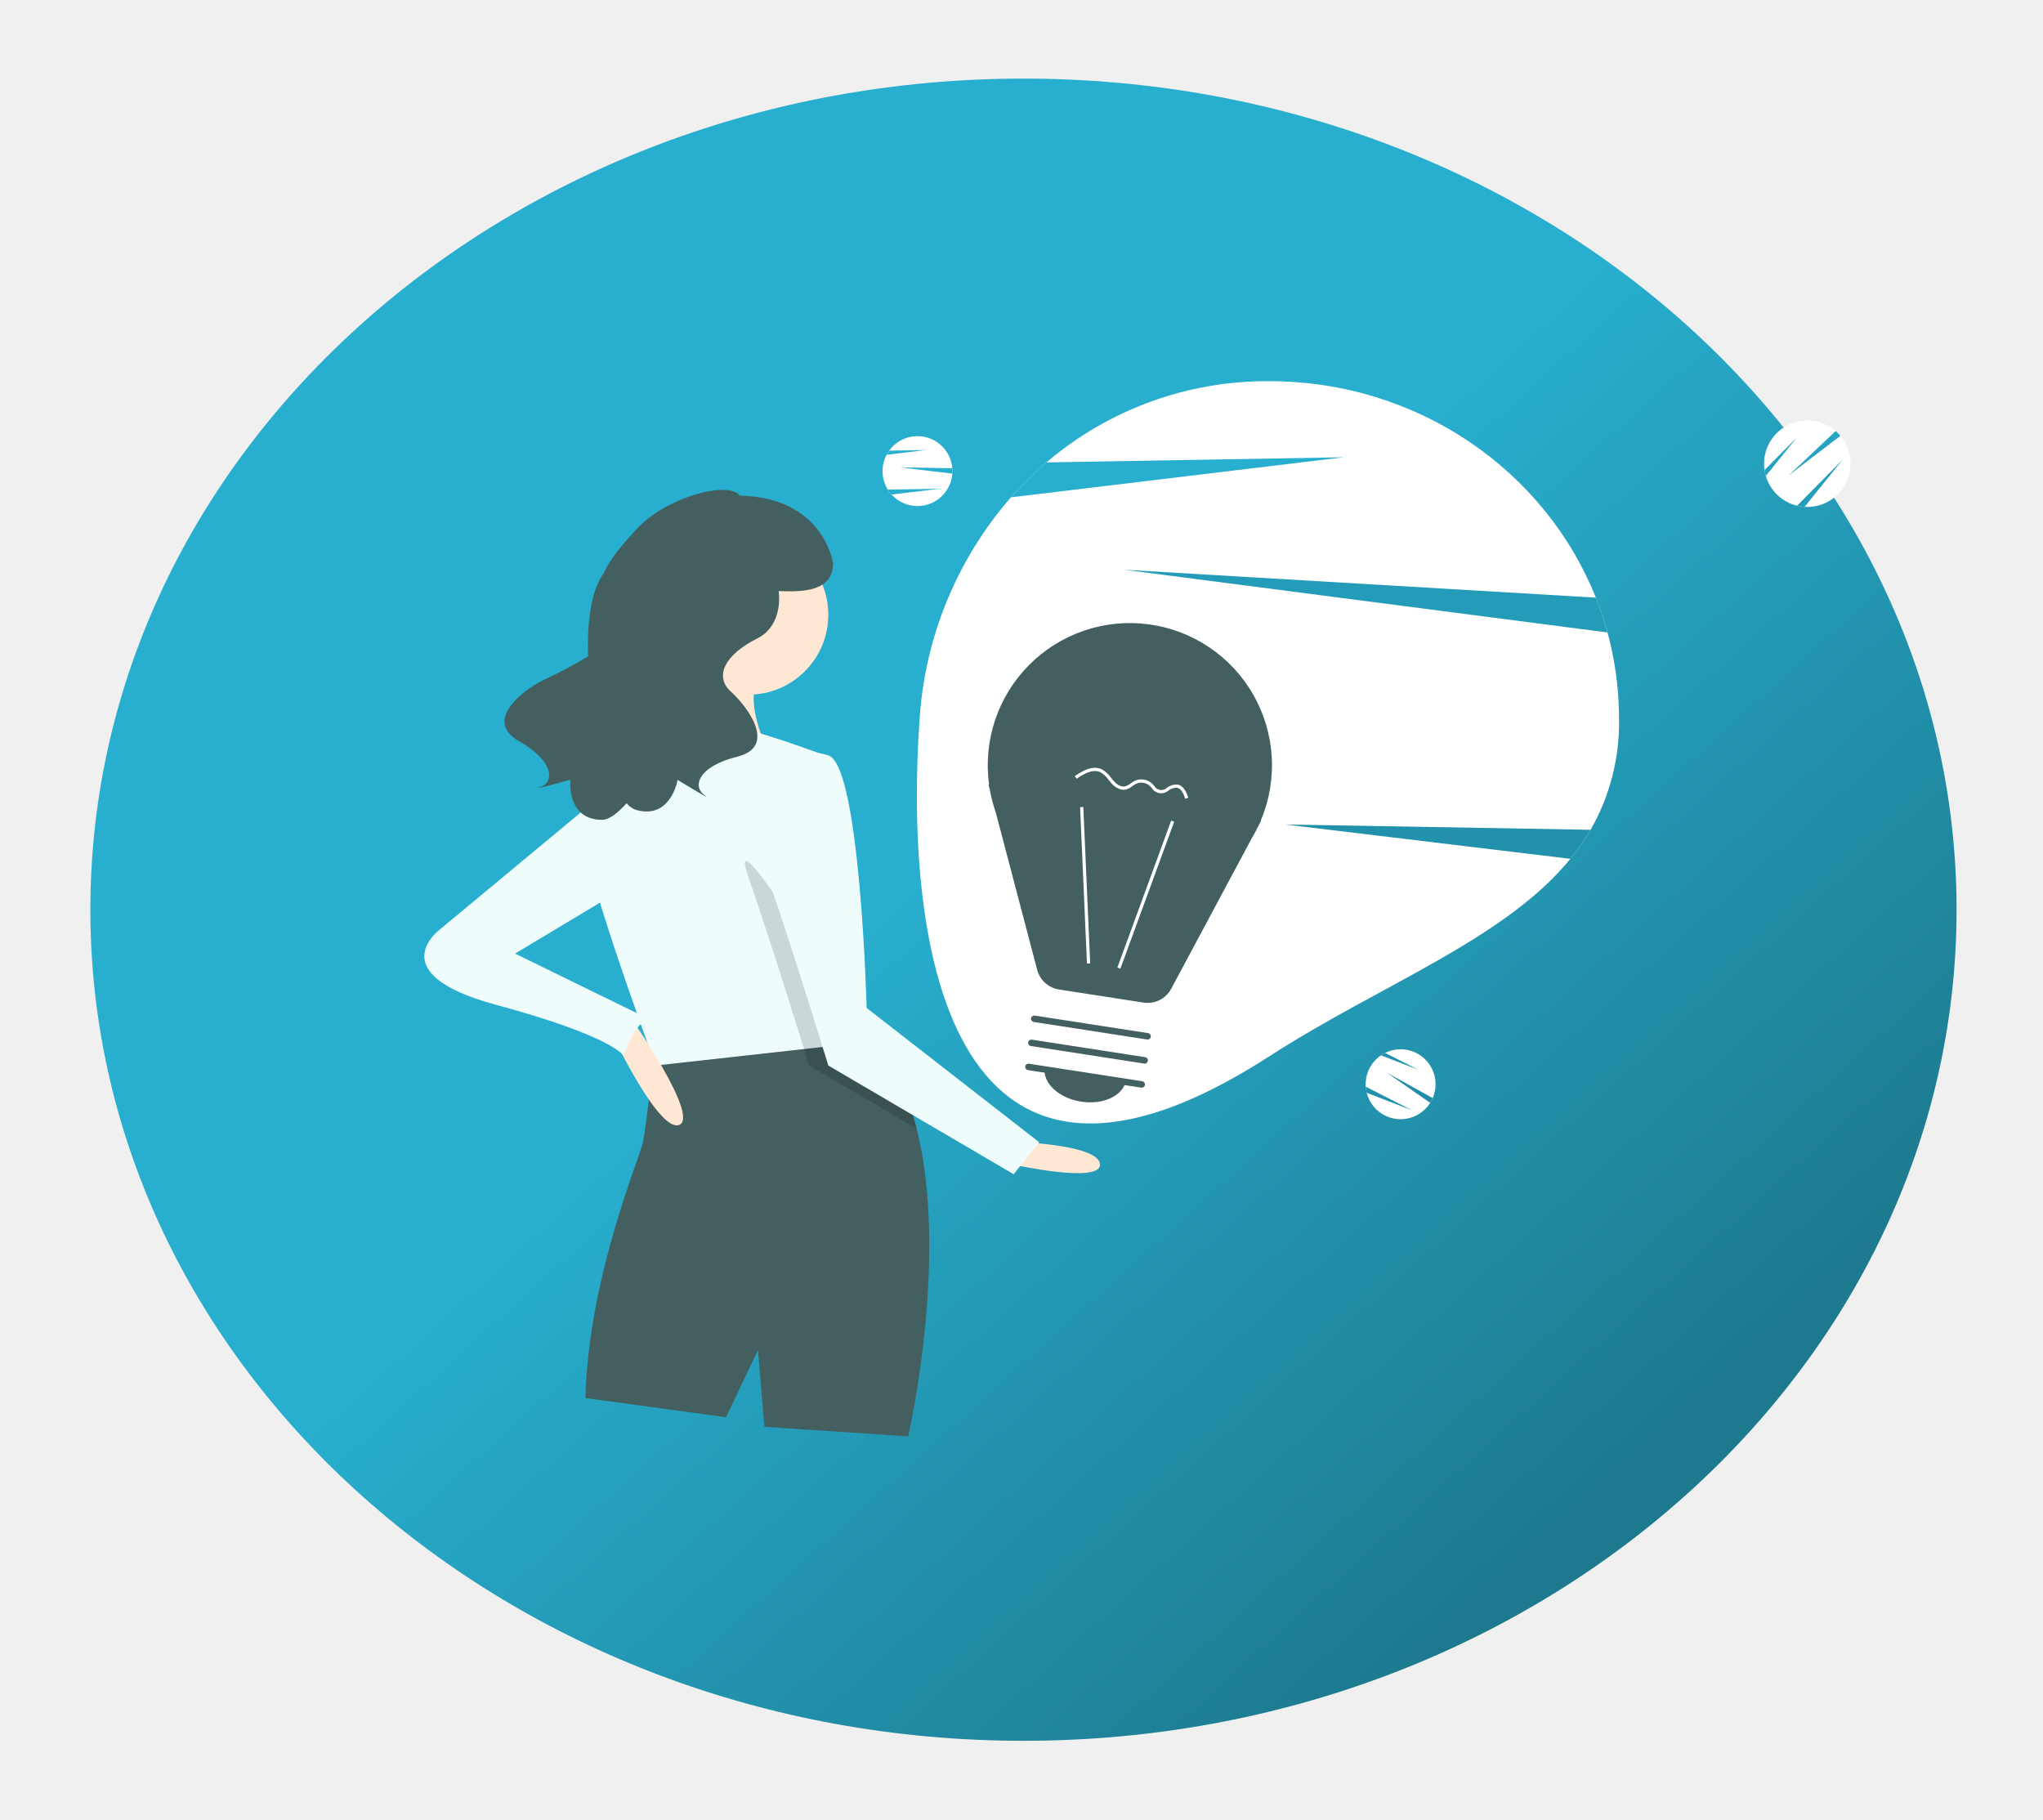
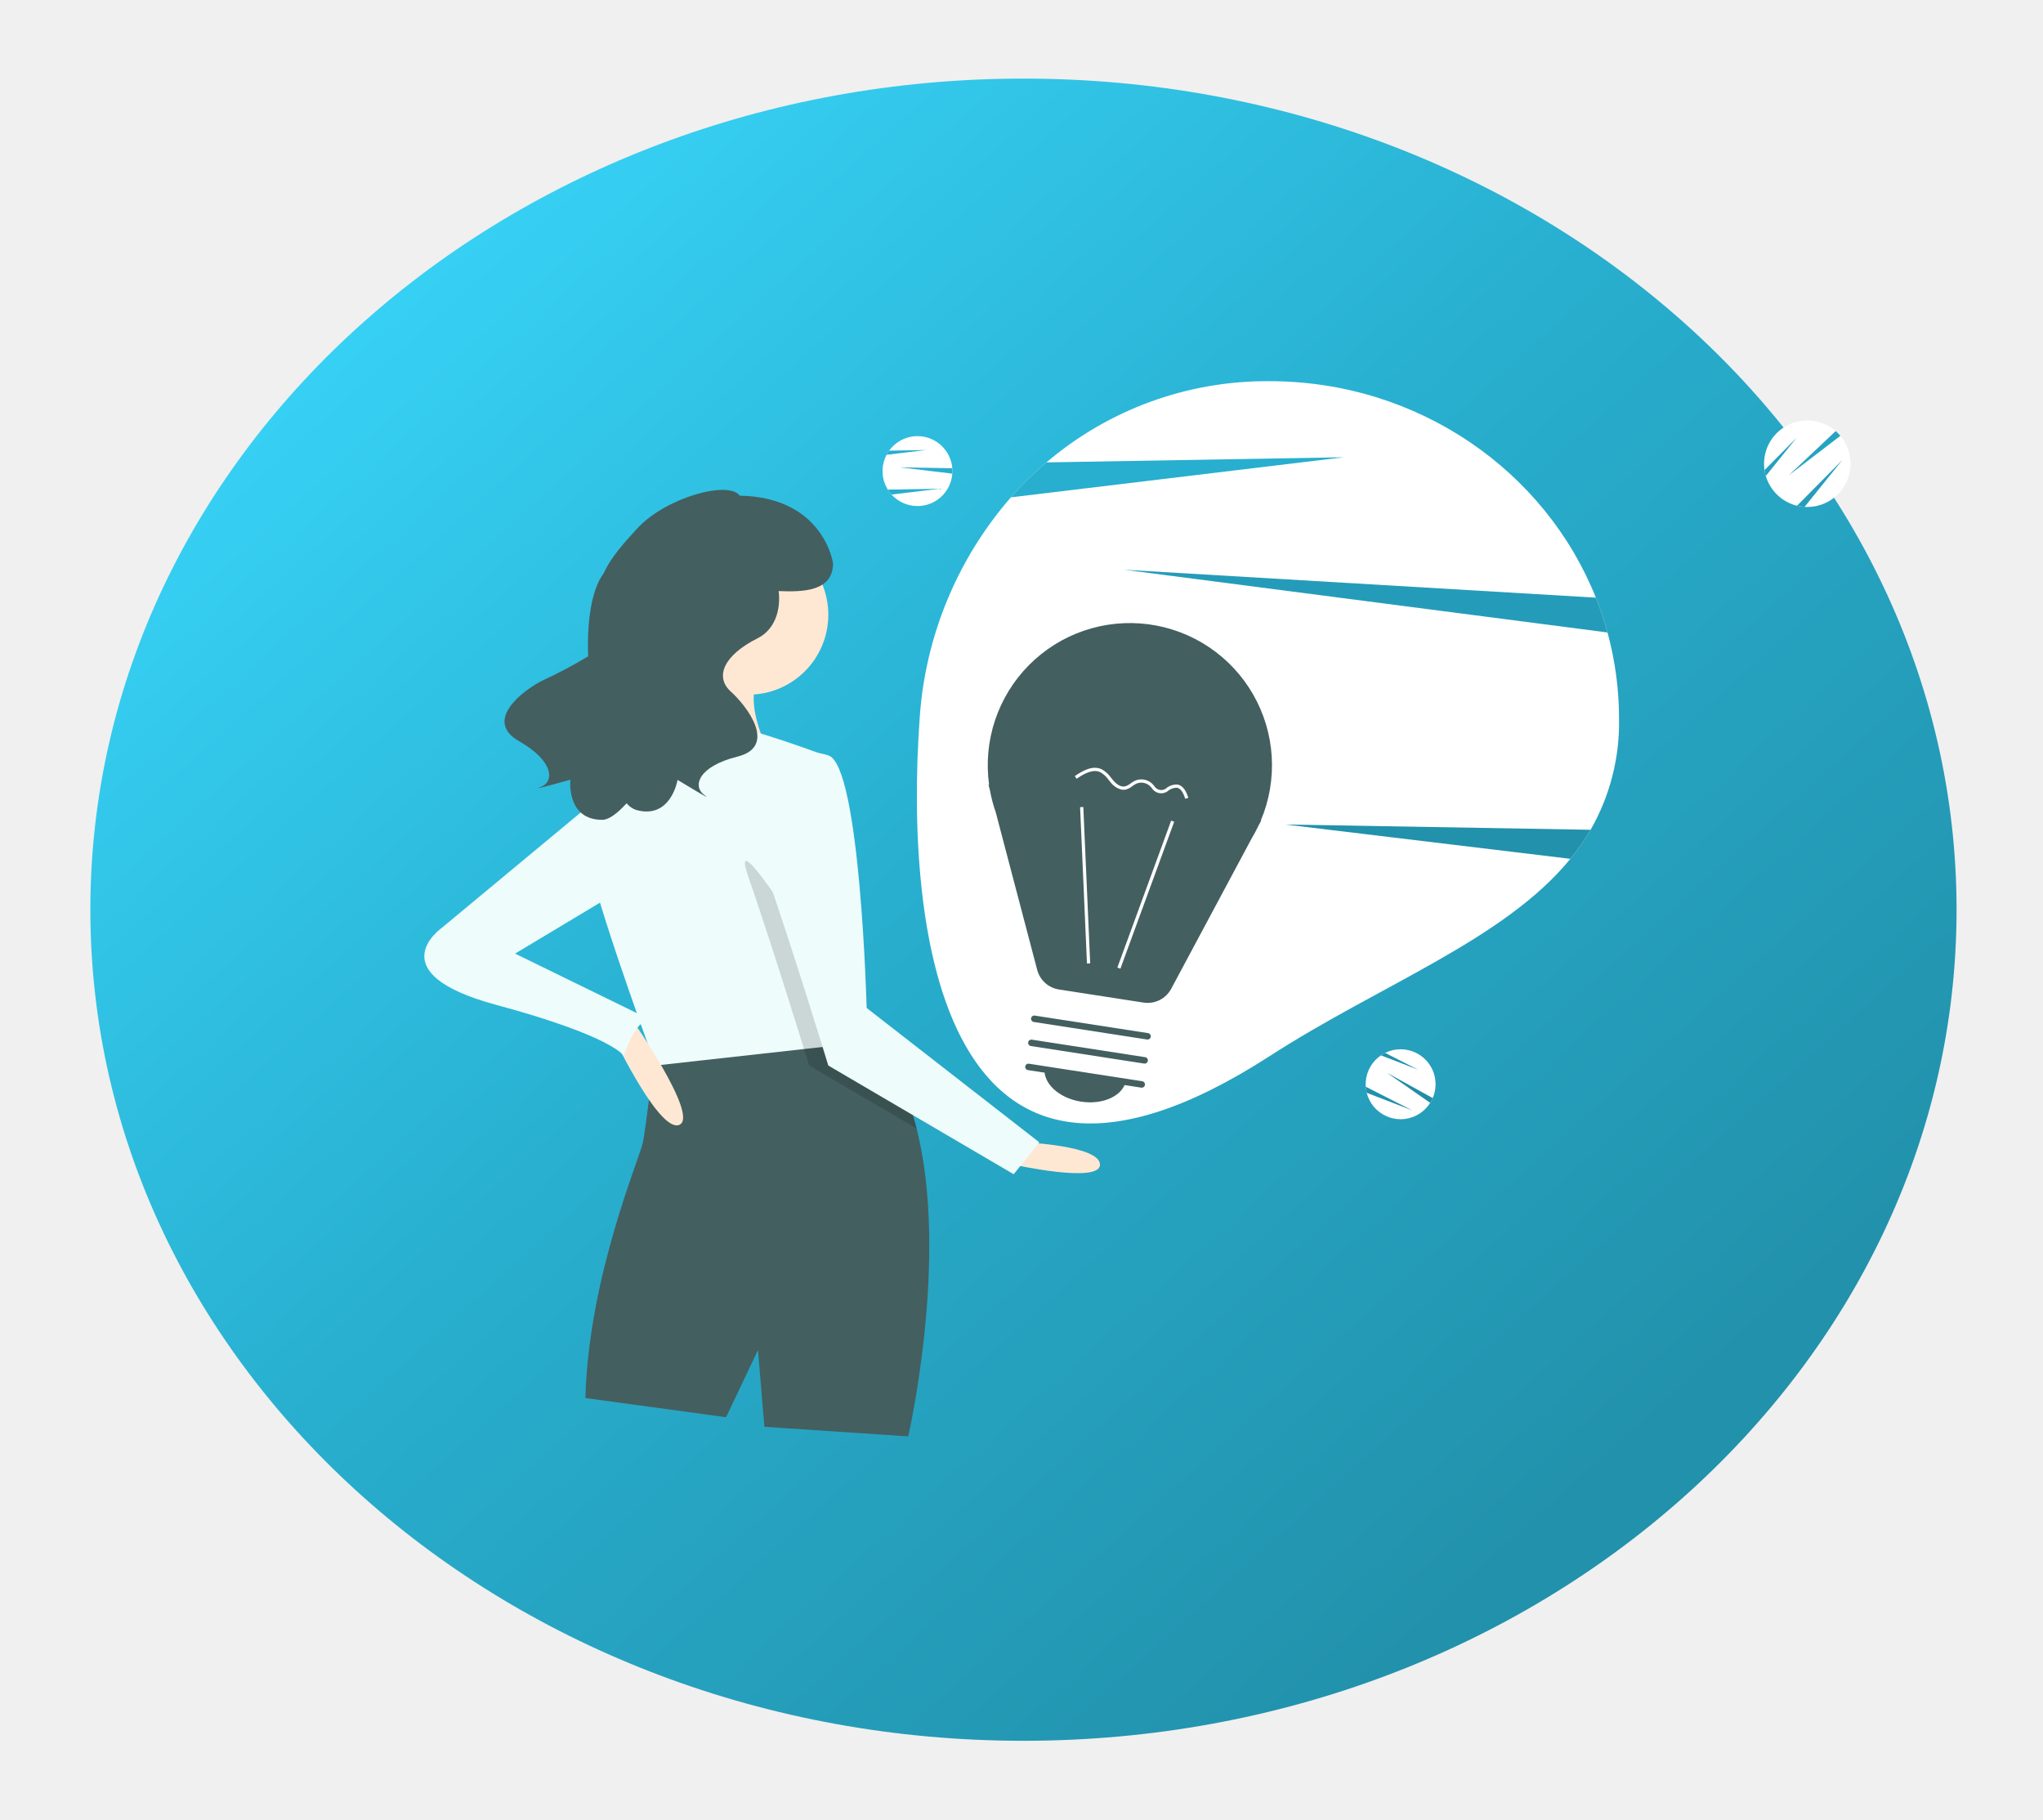
<svg xmlns="http://www.w3.org/2000/svg" width="621" height="553" viewBox="0 0 621 553" fill="none">
  <path d="M311.097 529.112C467.742 529.112 594.727 416.014 594.727 276.5C594.727 136.986 467.742 23.888 311.097 23.888C154.453 23.888 27.467 136.986 27.467 276.5C27.467 416.014 154.453 529.112 311.097 529.112Z" fill="url(#paint0_linear_11:24)" />
  <path d="M558.764 131.764C558.99 131.996 559.207 132.229 559.405 132.477C560.664 133.972 561.574 135.729 562.068 137.621C562.562 139.512 562.628 141.49 562.262 143.411C561.895 145.331 561.105 147.145 559.949 148.722C558.793 150.298 557.3 151.597 555.579 152.523C553.857 153.449 551.951 153.98 549.999 154.076C548.047 154.172 546.098 153.832 544.294 153.079C542.49 152.327 540.876 151.182 539.571 149.727C538.265 148.272 537.3 146.544 536.747 144.669C536.571 144.084 536.439 143.486 536.353 142.881C535.957 140.223 536.385 137.506 537.58 135.098C538.775 132.69 540.68 130.707 543.037 129.415C545.394 128.124 548.09 127.586 550.762 127.875C553.434 128.164 555.953 129.266 557.98 131.031C558.253 131.259 558.516 131.505 558.764 131.764Z" fill="white" />
  <path d="M558.764 131.763C558.99 131.995 559.207 132.227 559.405 132.475L543.669 144.517L557.986 131.022C558.253 131.259 558.516 131.505 558.764 131.763Z" fill="#26A3C1" />
  <path d="M560.032 139.785L548.53 154.068C547.758 154.017 546.992 153.897 546.241 153.711L560.032 139.785Z" fill="#259EBB" />
  <path d="M546.172 132.971L536.75 144.667C536.574 144.082 536.443 143.485 536.358 142.88L546.172 132.971Z" fill="#25A1BE" />
  <path d="M492.127 218.462C492.353 230.287 489.366 241.952 483.483 252.213C481.673 255.313 479.619 258.264 477.339 261.038C457.185 285.698 419.706 299.195 385.832 321.058C285.851 385.591 275.02 282.184 279.535 218.462C281.158 193.596 290.904 169.952 307.273 151.168C310.613 147.375 314.22 143.827 318.068 140.551C336.962 124.451 361.014 115.687 385.834 115.858C431.1 115.858 469.757 143.168 485.083 181.652C489.744 193.365 492.134 205.858 492.126 218.464L492.127 218.462Z" fill="white" />
  <path d="M408.483 138.984L307.274 151.165C310.614 147.372 314.222 143.824 318.07 140.548L408.483 138.984Z" fill="#28AECE" />
  <path d="M483.482 252.213C481.672 255.313 479.618 258.264 477.338 261.038L390.646 250.604L483.482 252.213Z" fill="#2291AB" />
  <path d="M488.621 192.239L341.694 173.172L485.088 181.656C486.464 185.114 487.643 188.647 488.621 192.239V192.239Z" fill="#249CB9" />
  <path d="M289.504 143.192C289.504 143.453 289.497 143.711 289.474 143.965C289.359 145.542 288.894 147.072 288.113 148.446C287.332 149.819 286.254 151.001 284.959 151.906C283.663 152.81 282.182 153.414 280.624 153.674C279.065 153.933 277.468 153.842 275.95 153.406C274.431 152.971 273.029 152.202 271.844 151.155C270.66 150.109 269.725 148.812 269.105 147.358C268.486 145.904 268.198 144.331 268.263 142.752C268.329 141.173 268.745 139.628 269.483 138.231C269.712 137.794 269.973 137.376 270.265 136.979C271.535 135.216 273.316 133.885 275.366 133.165C277.416 132.446 279.637 132.372 281.73 132.955C283.823 133.538 285.687 134.749 287.07 136.424C288.454 138.1 289.29 140.159 289.467 142.325C289.493 142.611 289.504 142.899 289.504 143.192Z" fill="white" />
  <path d="M289.504 143.19C289.504 143.452 289.497 143.71 289.474 143.964L273.566 142.046L289.464 142.319C289.493 142.609 289.504 142.899 289.504 143.19Z" fill="#28AECE" />
  <path d="M285.71 148.547L270.994 150.32C270.575 149.853 270.198 149.35 269.867 148.817L285.71 148.547Z" fill="#28AECE" />
  <path d="M281.537 136.781L269.484 138.231C269.713 137.794 269.975 137.376 270.267 136.979L281.537 136.781Z" fill="#28AECE" />
  <path d="M435.117 334.54C434.992 334.771 434.867 334.996 434.728 335.21C433.888 336.548 432.759 337.682 431.426 338.529C430.092 339.376 428.586 339.915 427.017 340.107C425.449 340.298 423.858 340.137 422.359 339.636C420.861 339.134 419.493 338.305 418.356 337.208C417.219 336.111 416.34 334.774 415.785 333.294C415.229 331.815 415.011 330.23 415.145 328.655C415.279 327.081 415.763 325.556 416.561 324.192C417.359 322.828 418.451 321.659 419.757 320.77C420.164 320.49 420.592 320.242 421.037 320.026C422.985 319.064 425.182 318.722 427.331 319.048C429.48 319.373 431.477 320.351 433.053 321.848C434.63 323.345 435.708 325.289 436.145 327.419C436.581 329.549 436.353 331.761 435.493 333.757C435.381 334.02 435.256 334.281 435.117 334.54Z" fill="white" />
  <path d="M435.12 334.54C434.995 334.772 434.869 334.996 434.73 335.21L421.575 326.06L435.492 333.757C435.381 334.022 435.256 334.281 435.12 334.54Z" fill="#218DA6" />
  <path d="M429.257 337.491L415.429 332.157C415.278 331.55 415.181 330.931 415.14 330.306L429.257 337.491Z" fill="#2291AB" />
  <path d="M431.084 325.14L419.759 320.77C420.166 320.49 420.594 320.242 421.038 320.026L431.084 325.14Z" fill="#2292AD" />
  <path d="M311.039 347.189C311.039 347.189 334.355 348.16 334.355 353.992C334.355 359.823 308.124 353.992 308.124 353.992L311.039 347.189Z" fill="#FFE8D3" />
  <path d="M276.064 436.59L232.346 433.675L230.403 410.353L220.688 430.763L177.941 424.932C178.912 388.004 194.457 352.049 195.429 347.19C196.4 342.331 198.722 322.254 198.722 322.254C202.968 313.246 225.215 312.4 242.661 313.216C249.889 313.547 256.305 314.169 260.255 314.615C262.869 314.906 264.413 315.116 264.413 315.116C271.38 322.297 275.867 332.083 278.626 343.015C288.567 382.405 276.064 436.59 276.064 436.59Z" fill="#445F60" />
  <path d="M227.488 211.142C240.902 211.142 251.776 200.265 251.776 186.847C251.776 173.429 240.902 162.552 227.488 162.552C214.073 162.552 203.199 173.429 203.199 186.847C203.199 200.265 214.073 211.142 227.488 211.142Z" fill="#FFE8D3" />
  <path d="M210.971 192.677C210.971 192.677 204.17 222.802 193.483 231.548C182.797 240.294 235.259 231.548 235.259 231.548C235.259 231.548 223.6 212.112 232.344 203.366C241.088 194.62 210.971 192.677 210.971 192.677Z" fill="#FFE8D3" />
  <path d="M260.519 317.064L244.402 318.852L199.313 323.86C199.313 323.86 199.099 323.287 198.721 322.248C195.447 313.318 179.678 269.859 177.941 256.808C175.996 242.237 196.397 224.745 196.397 224.745C196.397 224.745 215.828 220.863 221.658 220.863C227.487 220.863 250.803 229.609 250.803 229.609L259.499 307.847L260.25 314.62L260.519 317.064Z" fill="#EEFCFC" />
  <path opacity="0.15" d="M278.616 343.019L245.944 323.862C245.944 323.862 245.371 321.996 244.399 318.853C243.914 317.279 243.321 315.375 242.647 313.219C238.878 301.111 232.552 281.131 227.481 266.535C219.709 244.184 257.598 306.377 257.598 306.377L259.492 307.845L260.243 314.617C262.857 314.909 264.402 315.118 264.402 315.118C271.371 322.304 275.862 332.087 278.616 343.019Z" fill="black" />
  <path d="M235.259 231.548C235.259 231.548 225.543 244.18 233.316 266.532C241.088 288.884 251.775 323.867 251.775 323.867L308.124 356.907L315.896 347.189L263.434 306.37C263.434 306.37 261.492 232.514 251.776 229.599C249.045 228.714 246.155 228.429 243.304 228.766C240.453 229.102 237.709 230.051 235.259 231.548V231.548Z" fill="#EEFCFC" />
  <path d="M187.168 316.578C187.168 316.578 200.768 344.76 206.599 341.846C212.429 338.932 192.025 309.778 192.025 309.778L187.168 316.578Z" fill="#FFE8D3" />
  <path d="M185.711 239.321L134.22 282.078C134.22 282.078 114.79 295.683 150.737 305.4C186.683 315.118 189.598 320.949 189.598 320.949C189.598 320.949 193.478 308.317 198.342 310.26L156.566 289.85L190.569 269.441L185.711 239.321Z" fill="#EEFCFC" />
  <path d="M165.016 206.786C169.735 204.616 174.327 202.181 178.77 199.491C178.413 188.902 179.717 179.289 183.533 174.198C185.675 169.333 190.167 164.463 193.695 160.627C202.346 151.209 221.476 145.951 224.865 150.657C250.527 151.158 253.228 171.283 253.228 171.283C253.094 179.698 244.351 179.965 236.691 179.658C237.377 185.403 235.549 191.373 230.255 194.02C220.133 199.083 217.096 205.665 222.157 210.22C227.218 214.775 236.329 226.927 224.181 229.965C212.034 233.003 210.515 239.078 214.059 241.61C217.603 244.142 205.961 237.053 205.961 237.053C205.961 237.053 203.937 249.199 193.308 246.166C192.193 245.771 191.21 245.074 190.468 244.153C187.597 247.308 185.036 249.173 183.106 249.184C172.052 249.243 173.377 236.996 173.377 236.996C173.377 236.996 160.257 240.682 164.35 239.199C168.443 237.717 168.62 231.458 157.741 225.257C146.861 219.056 158.915 209.808 165.016 206.786Z" fill="#445F60" />
  <path d="M349.173 307.866C348.721 307.866 348.269 307.831 347.821 307.762L320.944 303.602C319.237 303.339 317.644 302.582 316.361 301.425C315.078 300.269 314.16 298.762 313.721 297.091L300.542 246.979C299.736 244.685 299.117 242.329 298.69 239.936L298.357 237.743C297.461 230.739 298.204 223.623 300.528 216.956C302.852 210.288 306.694 204.253 311.75 199.325C316.806 194.398 322.938 190.713 329.662 188.563C336.386 186.412 343.518 185.854 350.494 186.933L350.377 187.685C343.477 186.622 336.424 187.186 329.781 189.333C323.138 191.48 317.088 195.151 312.115 200.051C307.141 204.952 303.382 210.948 301.136 217.559C298.89 224.171 298.219 231.217 299.179 238.134L299.429 239.774C299.852 242.148 300.466 244.483 301.264 246.758L314.452 296.9C314.853 298.428 315.692 299.805 316.866 300.863C318.039 301.92 319.495 302.612 321.056 302.854L347.934 307.013C349.593 307.267 351.29 307.001 352.792 306.251C354.294 305.501 355.527 304.304 356.321 302.825L356.991 303.183C356.232 304.597 355.104 305.778 353.728 306.603C352.351 307.427 350.777 307.864 349.173 307.866V307.866Z" fill="white" />
  <path d="M300.642 238.53L300.465 238.506L300.895 240.14C301.301 242.42 301.891 244.664 302.658 246.849L315.272 294.792C315.674 296.322 316.514 297.702 317.689 298.761C318.864 299.82 320.323 300.513 321.886 300.755L347.598 304.734C349.261 304.991 350.962 304.726 352.467 303.975C353.973 303.223 355.207 302.023 356.002 300.54L380.437 254.887C381.201 253.622 381.898 252.319 382.527 250.982L383.357 249.432L383.232 249.414C385.822 243.285 386.963 236.641 386.564 229.998C386.165 223.356 384.238 216.896 380.933 211.121C377.628 205.346 373.034 200.413 367.51 196.705C361.985 192.998 355.68 190.617 349.084 189.748C342.489 188.878 335.781 189.544 329.486 191.694C323.19 193.843 317.475 197.418 312.787 202.139C308.1 206.861 304.565 212.601 302.46 218.913C300.354 225.225 299.735 231.939 300.649 238.53H300.642Z" fill="#445F60" />
  <path d="M355.992 249.428L339.638 294.091L340.56 294.429L356.913 249.766L355.992 249.428Z" fill="white" />
  <path d="M329.291 245.293L328.311 245.336L330.398 292.855L331.378 292.812L329.291 245.293Z" fill="white" />
  <path d="M346.899 330.586L312.459 325.257C312.331 325.237 312.209 325.192 312.099 325.125C311.989 325.058 311.893 324.97 311.817 324.866C311.741 324.762 311.686 324.644 311.655 324.519C311.625 324.393 311.619 324.263 311.639 324.136C311.659 324.008 311.703 323.886 311.77 323.776C311.837 323.666 311.925 323.57 312.029 323.494C312.133 323.418 312.251 323.363 312.377 323.332C312.502 323.302 312.632 323.296 312.759 323.316L347.199 328.645C347.456 328.685 347.687 328.825 347.841 329.035C347.995 329.246 348.059 329.508 348.019 329.766C347.979 330.023 347.839 330.254 347.629 330.408C347.418 330.562 347.156 330.626 346.899 330.586V330.586Z" fill="#445F60" />
  <path d="M347.785 323.269L313.345 317.94C313.088 317.901 312.857 317.76 312.703 317.55C312.549 317.34 312.485 317.077 312.525 316.82C312.565 316.562 312.705 316.332 312.916 316.178C313.126 316.024 313.388 315.96 313.646 316L348.085 321.329C348.343 321.369 348.574 321.509 348.727 321.719C348.881 321.929 348.945 322.192 348.905 322.449C348.865 322.707 348.725 322.938 348.515 323.091C348.305 323.245 348.042 323.309 347.785 323.269V323.269Z" fill="#445F60" />
  <path d="M328.611 334.844C335.442 335.901 341.57 332.95 342.296 328.252L317.558 324.424C316.831 329.119 321.78 333.785 328.611 334.844Z" fill="#445F60" />
  <path d="M340.991 240.017C339.661 239.695 338.48 238.931 337.64 237.85C337.421 237.599 337.208 237.33 336.995 237.065C336.342 236.097 335.477 235.291 334.466 234.709C332.212 233.657 329.558 235.126 327.26 236.701L326.704 235.891C329.232 234.158 332.177 232.558 334.88 233.818C336.03 234.46 337.016 235.36 337.759 236.447C337.966 236.705 338.172 236.962 338.385 237.21C339.078 238.02 340.46 239.331 341.941 239.029C342.566 238.847 343.146 238.54 343.648 238.126C344.029 237.841 344.433 237.586 344.854 237.364C345.71 236.954 346.668 236.807 347.607 236.941C348.546 237.074 349.424 237.483 350.132 238.115C350.384 238.354 350.623 238.607 350.848 238.873C351.036 239.213 351.302 239.504 351.624 239.722C351.947 239.939 352.317 240.076 352.703 240.121C353.089 240.167 353.481 240.119 353.845 239.983C354.209 239.846 354.536 239.625 354.797 239.337C355.671 238.738 356.709 238.426 357.768 238.447L357.874 238.462C359.808 238.761 360.7 240.9 361.204 242.496L360.268 242.792C359.582 240.622 358.748 239.542 357.654 239.422C356.798 239.439 355.966 239.71 355.264 240.201C354.902 240.543 354.469 240.8 353.995 240.953C353.521 241.106 353.019 241.152 352.525 241.087C352.032 241.022 351.559 240.847 351.141 240.576C350.723 240.305 350.371 239.944 350.111 239.52C349.909 239.282 349.695 239.054 349.47 238.839C348.906 238.345 348.21 238.026 347.468 237.921C346.726 237.816 345.97 237.93 345.291 238.248C344.915 238.448 344.555 238.676 344.215 238.931C343.605 239.429 342.898 239.791 342.139 239.996C341.761 240.071 341.372 240.079 340.991 240.017V240.017Z" fill="white" />
  <path d="M348.667 315.956L314.228 310.627C314.1 310.607 313.978 310.562 313.868 310.495C313.758 310.428 313.662 310.34 313.586 310.236C313.51 310.132 313.455 310.014 313.424 309.889C313.394 309.764 313.388 309.634 313.408 309.506C313.428 309.379 313.472 309.256 313.539 309.146C313.606 309.036 313.694 308.94 313.798 308.864C313.902 308.788 314.02 308.733 314.145 308.702C314.271 308.672 314.401 308.666 314.528 308.686L348.968 314.015C349.225 314.055 349.456 314.195 349.61 314.405C349.764 314.616 349.828 314.878 349.788 315.136C349.748 315.393 349.608 315.624 349.397 315.778C349.187 315.932 348.925 315.996 348.667 315.956V315.956Z" fill="#445F60" />
  <defs>
    <linearGradient id="paint0_linear_11:24" x1="490.863" y1="455.567" x2="134.741" y2="60.94" gradientUnits="userSpaceOnUse">
-       <stop stop-color="#1D798E" />
+       <stop stop-color="#2291AB" />
      <stop offset="0.529" stop-color="#28AECE" />
-       <stop offset="1" stop-color="#28AECE" />
+       <stop offset="1" stop-color="#37D2F6" />
    </linearGradient>
  </defs>
</svg>
